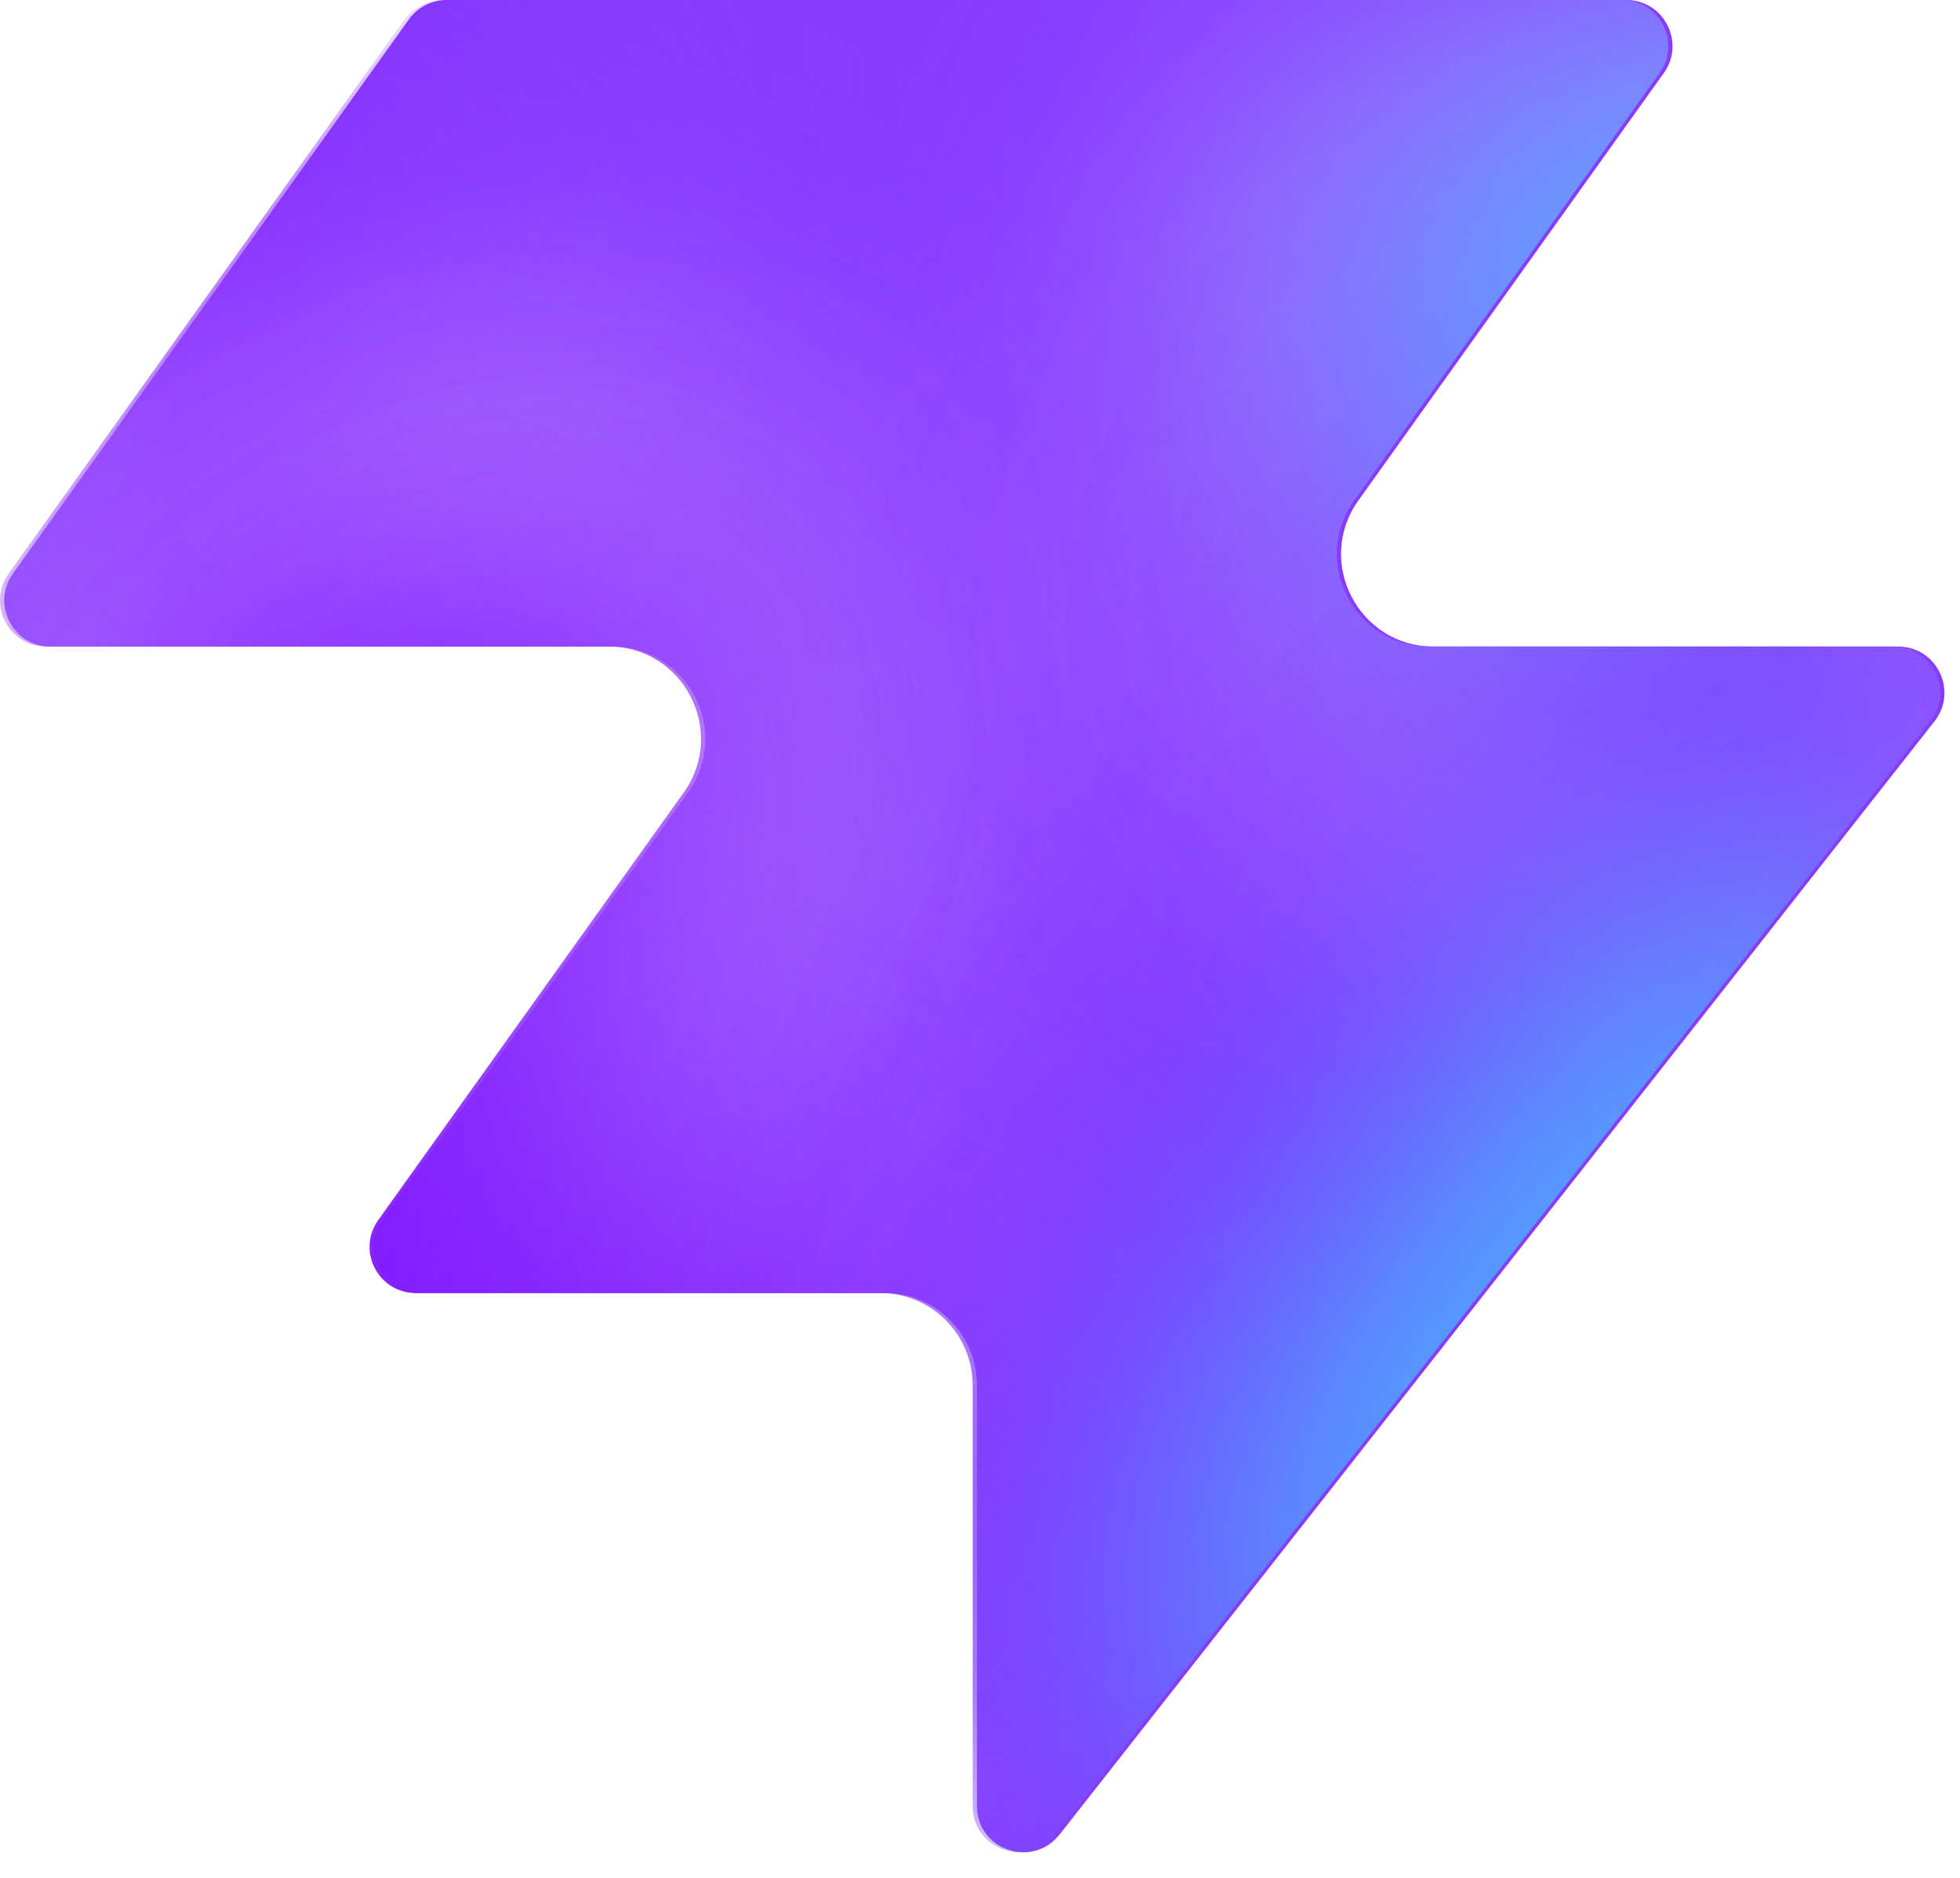
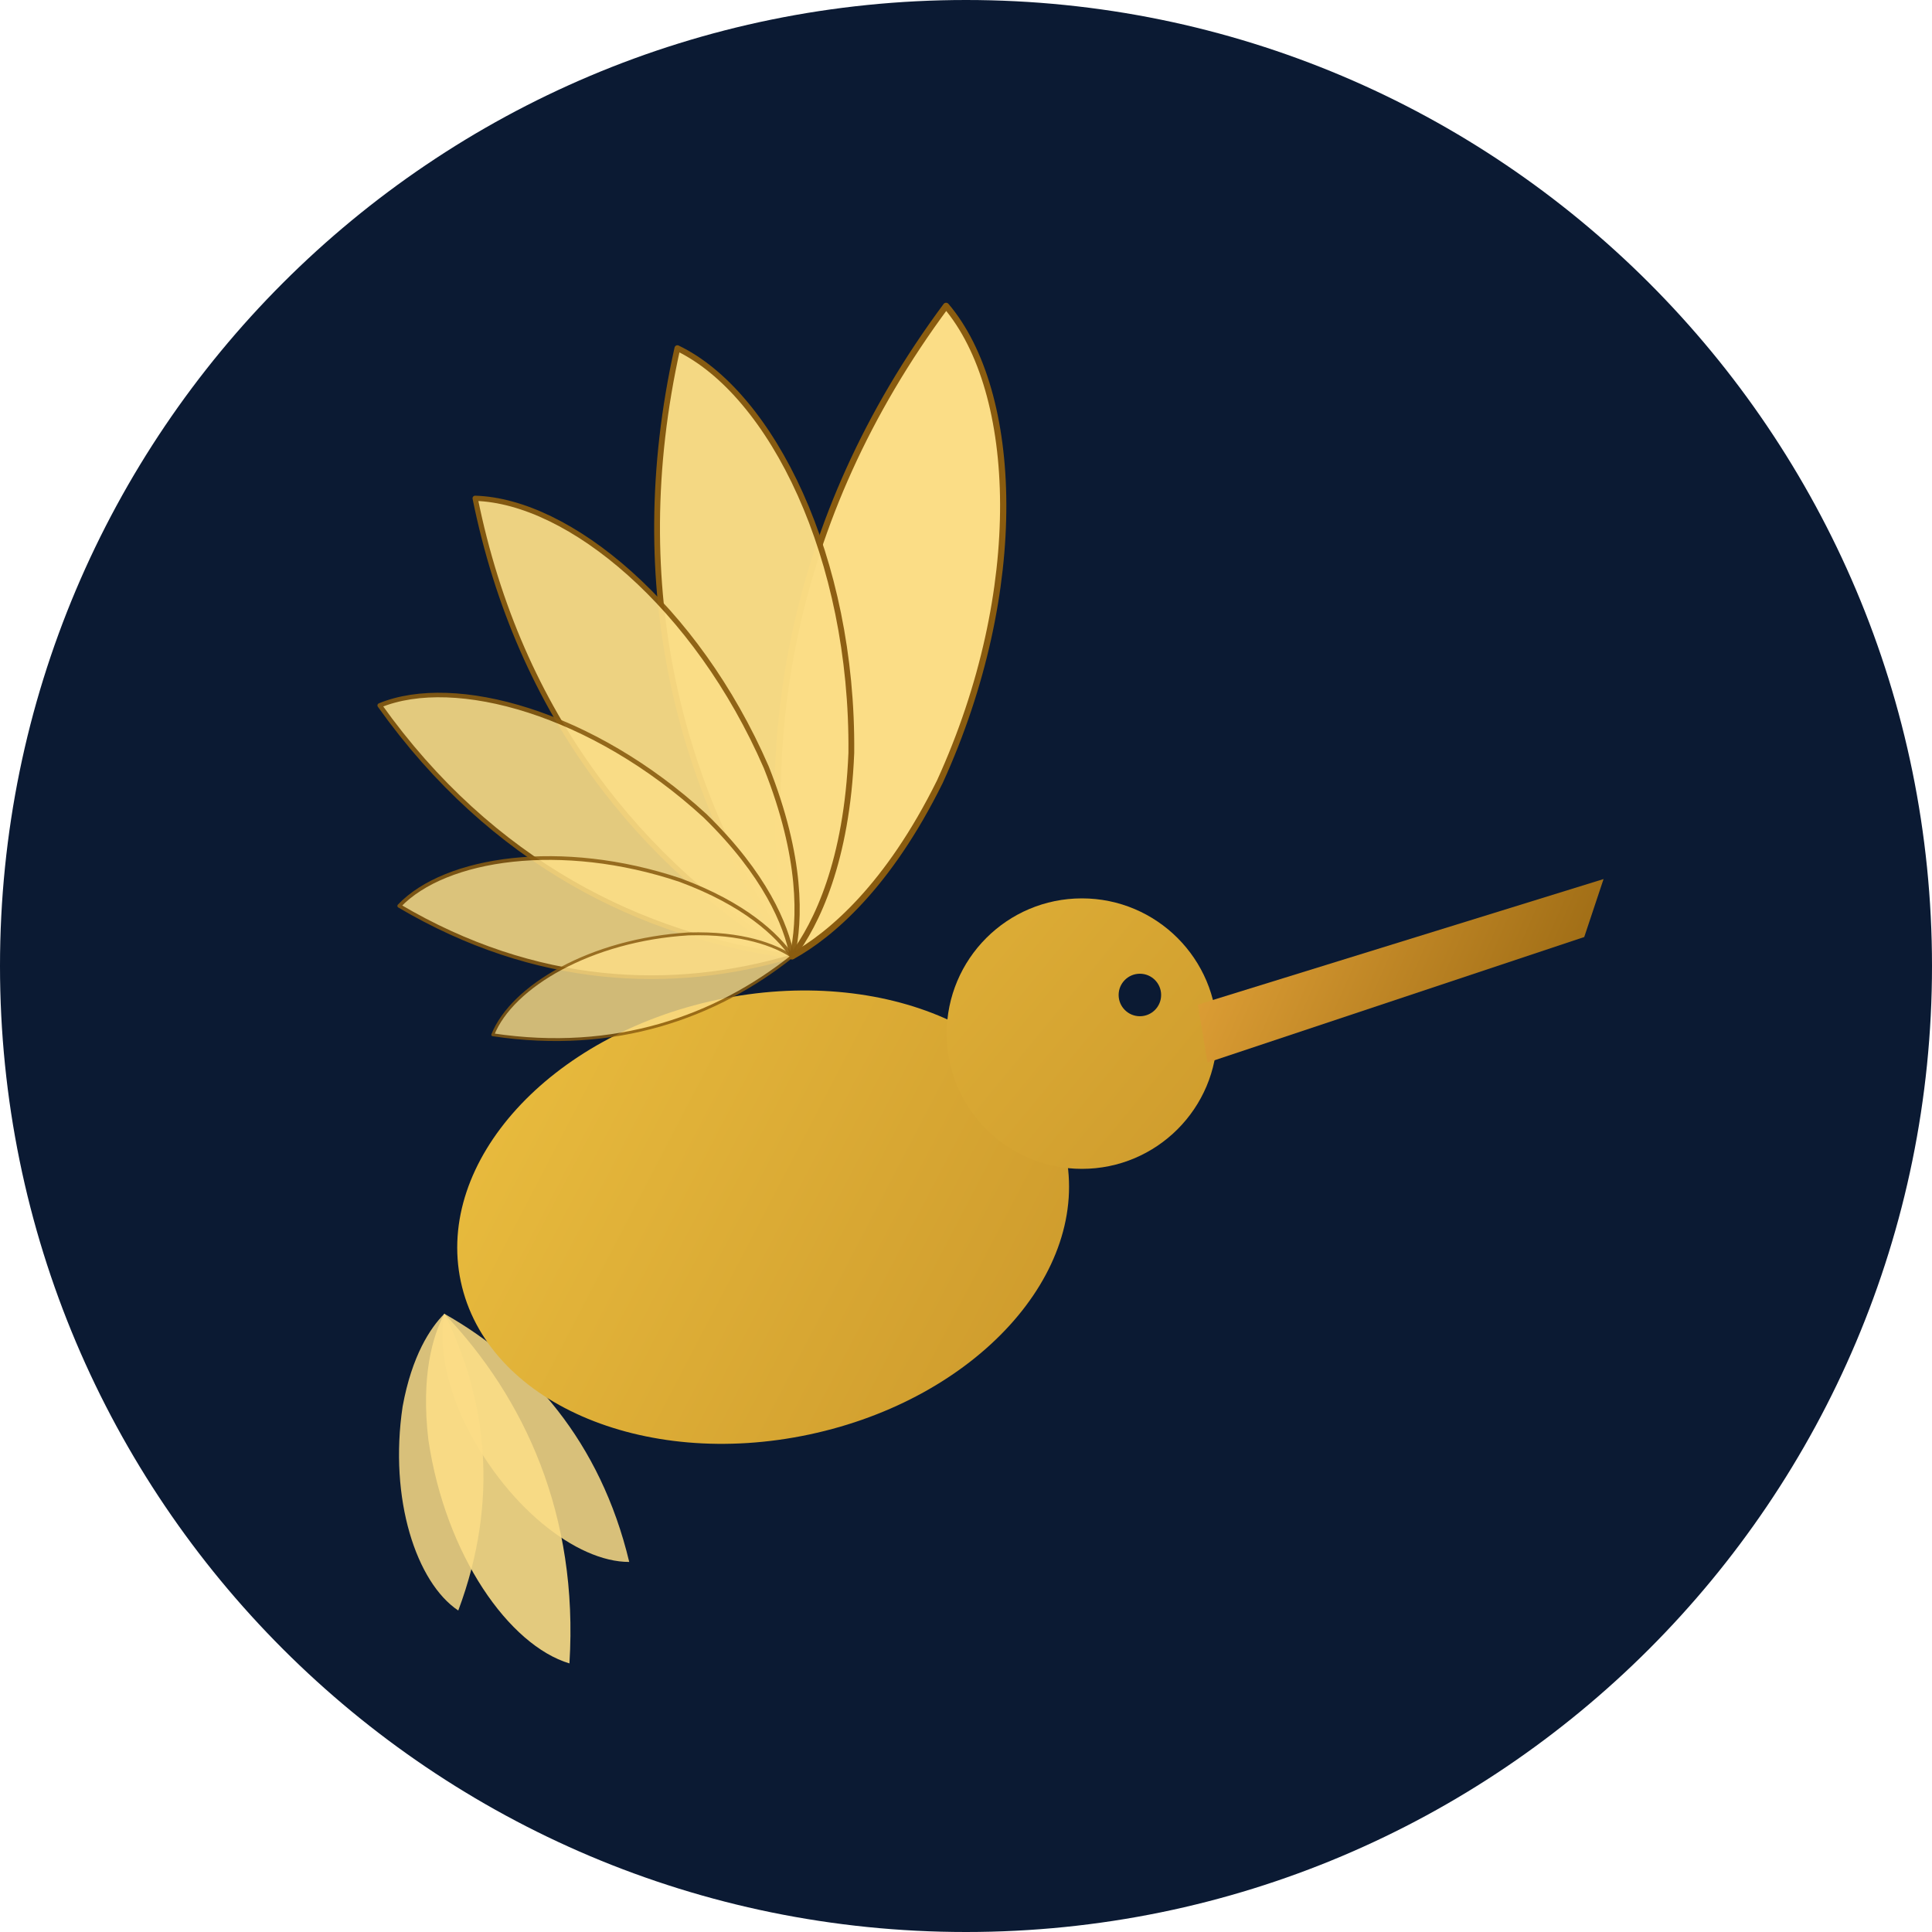
- <svg xmlns="http://www.w3.org/2000/svg" width="48" height="46" fill="none" viewBox="0 0 48 46">
-   <path fill="#863bff" d="M25.946 44.938c-.664.845-2.021.375-2.021-.698V33.937a2.26 2.26 0 0 0-2.262-2.262H10.287c-.92 0-1.456-1.04-.92-1.788l7.48-10.471c1.07-1.497 0-3.578-1.842-3.578H1.237c-.92 0-1.456-1.04-.92-1.788L10.013.474c.214-.297.556-.474.92-.474h28.894c.92 0 1.456 1.04.92 1.788l-7.48 10.471c-1.07 1.498 0 3.579 1.842 3.579h11.377c.943 0 1.473 1.088.89 1.83L25.947 44.94z" style="fill:#863bff;fill:color(display-p3 .525 .23 1);fill-opacity:1" />
-   <mask id="a" width="48" height="46" x="0" y="0" maskUnits="userSpaceOnUse" style="mask-type:alpha">
-     <path fill="#000" d="M25.842 44.938c-.664.844-2.021.375-2.021-.698V33.937a2.26 2.26 0 0 0-2.262-2.262H10.183c-.92 0-1.456-1.04-.92-1.788l7.48-10.471c1.07-1.498 0-3.579-1.842-3.579H1.133c-.92 0-1.456-1.04-.92-1.787L9.91.473c.214-.297.556-.474.92-.474h28.894c.92 0 1.456 1.04.92 1.788l-7.48 10.471c-1.07 1.498 0 3.578 1.842 3.578h11.377c.943 0 1.473 1.088.89 1.832L25.843 44.94z" style="fill:#000;fill-opacity:1" />
-   </mask>
-   <g mask="url(#a)">
-     <g filter="url(#b)">
-       <ellipse cx="5.508" cy="14.704" fill="#ede6ff" rx="5.508" ry="14.704" style="fill:#ede6ff;fill:color(display-p3 .927 .903 1);fill-opacity:1" transform="matrix(.00324 1 1 -.00324 -4.47 31.516)" />
-     </g>
-     <g filter="url(#c)">
-       <ellipse cx="10.399" cy="29.851" fill="#ede6ff" rx="10.399" ry="29.851" style="fill:#ede6ff;fill:color(display-p3 .927 .903 1);fill-opacity:1" transform="matrix(.00324 1 1 -.00324 -39.328 7.883)" />
-     </g>
-     <g filter="url(#d)">
-       <ellipse cx="5.508" cy="30.487" fill="#7e14ff" rx="5.508" ry="30.487" style="fill:#7e14ff;fill:color(display-p3 .492 .077 1);fill-opacity:1" transform="rotate(89.814 -25.913 -14.639)scale(1 -1)" />
-     </g>
-     <g filter="url(#e)">
-       <ellipse cx="5.508" cy="30.599" fill="#7e14ff" rx="5.508" ry="30.599" style="fill:#7e14ff;fill:color(display-p3 .492 .077 1);fill-opacity:1" transform="rotate(89.814 -32.644 -3.334)scale(1 -1)" />
-     </g>
-     <g filter="url(#f)">
-       <ellipse cx="5.508" cy="30.599" fill="#7e14ff" rx="5.508" ry="30.599" style="fill:#7e14ff;fill:color(display-p3 .492 .077 1);fill-opacity:1" transform="matrix(.00324 1 1 -.00324 -34.34 30.47)" />
-     </g>
-     <g filter="url(#g)">
-       <ellipse cx="14.072" cy="22.078" fill="#ede6ff" rx="14.072" ry="22.078" style="fill:#ede6ff;fill:color(display-p3 .927 .903 1);fill-opacity:1" transform="rotate(93.35 24.506 48.493)scale(-1 1)" />
-     </g>
-     <g filter="url(#h)">
-       <ellipse cx="3.47" cy="21.501" fill="#7e14ff" rx="3.47" ry="21.501" style="fill:#7e14ff;fill:color(display-p3 .492 .077 1);fill-opacity:1" transform="rotate(89.009 28.708 47.59)scale(-1 1)" />
-     </g>
-     <g filter="url(#i)">
-       <ellipse cx="3.47" cy="21.501" fill="#7e14ff" rx="3.47" ry="21.501" style="fill:#7e14ff;fill:color(display-p3 .492 .077 1);fill-opacity:1" transform="rotate(89.009 28.708 47.59)scale(-1 1)" />
-     </g>
-     <g filter="url(#j)">
-       <ellipse cx=".387" cy="8.972" fill="#7e14ff" rx="4.407" ry="29.108" style="fill:#7e14ff;fill:color(display-p3 .492 .077 1);fill-opacity:1" transform="rotate(39.51 .387 8.972)" />
-     </g>
-     <g filter="url(#k)">
-       <ellipse cx="47.523" cy="-6.092" fill="#7e14ff" rx="4.407" ry="29.108" style="fill:#7e14ff;fill:color(display-p3 .492 .077 1);fill-opacity:1" transform="rotate(37.892 47.523 -6.092)" />
-     </g>
-     <g filter="url(#l)">
-       <ellipse cx="41.412" cy="6.333" fill="#47bfff" rx="5.971" ry="9.665" style="fill:#47bfff;fill:color(display-p3 .28 .748 1);fill-opacity:1" transform="rotate(37.892 41.412 6.333)" />
-     </g>
-     <g filter="url(#m)">
-       <ellipse cx="-1.879" cy="38.332" fill="#7e14ff" rx="4.407" ry="29.108" style="fill:#7e14ff;fill:color(display-p3 .492 .077 1);fill-opacity:1" transform="rotate(37.892 -1.88 38.332)" />
-     </g>
-     <g filter="url(#n)">
-       <ellipse cx="-1.879" cy="38.332" fill="#7e14ff" rx="4.407" ry="29.108" style="fill:#7e14ff;fill:color(display-p3 .492 .077 1);fill-opacity:1" transform="rotate(37.892 -1.88 38.332)" />
-     </g>
-     <g filter="url(#o)">
-       <ellipse cx="35.651" cy="29.907" fill="#7e14ff" rx="4.407" ry="29.108" style="fill:#7e14ff;fill:color(display-p3 .492 .077 1);fill-opacity:1" transform="rotate(37.892 35.651 29.907)" />
-     </g>
-     <g filter="url(#p)">
-       <ellipse cx="38.418" cy="32.4" fill="#47bfff" rx="5.971" ry="15.297" style="fill:#47bfff;fill:color(display-p3 .28 .748 1);fill-opacity:1" transform="rotate(37.892 38.418 32.4)" />
+ <svg xmlns="http://www.w3.org/2000/svg" viewBox="0 0 200 200" width="200" height="200">
+   <defs>
+     <linearGradient id="godwitBody" gradientUnits="userSpaceOnUse" x1="40" y1="28" x2="188" y2="150">
+       <stop offset="0%" stop-color="#FBDD86" />
+       <stop offset="25%" stop-color="#F2C744" />
+       <stop offset="100%" stop-color="#B8801E" />
+     </linearGradient>
+     <linearGradient id="godwitBeak" gradientUnits="userSpaceOnUse" x1="140" y1="86" x2="186" y2="106">
+       <stop offset="0%" stop-color="#E7A63A" />
+       <stop offset="100%" stop-color="#93630F" />
+     </linearGradient>
+   </defs>
+   <circle cx="100" cy="100" r="100" fill="#0b1a33" />
+   <g transform="translate(-16,-6)">
+     <g transform="translate(-2,10)">
+       <g transform="translate(64,132)" fill="url(#godwitBody)">
+         <path d="M0,0 C-9,-18 -12,-40 -3,-64 C6,-58 12,-40 9,-20 C7,-9 3,-3 0,0 Z" transform="rotate(146) scale(0.5)" opacity="0.85" />
+         <path d="M0,0 C-9,-18 -12,-40 -3,-64 C6,-58 12,-40 9,-20 C7,-9 3,-3 0,0 Z" transform="rotate(163) scale(0.6)" opacity="0.9" />
+         <path d="M0,0 C-9,-18 -12,-40 -3,-64 C6,-58 12,-40 9,-20 C7,-9 3,-3 0,0 Z" transform="rotate(180) scale(0.48)" opacity="0.85" />
+       </g>
+       <ellipse cx="97" cy="122" rx="32" ry="23" fill="url(#godwitBody)" transform="rotate(-12 97 122)" />
+       <g transform="translate(100,95)" fill="url(#godwitBody)" stroke="#8a5c0f" stroke-width="0.6" stroke-linejoin="round">
+         <path d="M0,0 C-9,-18 -12,-40 -3,-64 C6,-58 12,-40 9,-20 C7,-9 3,-3 0,0 Z" transform="rotate(16) scale(1.08)" />
+         <path d="M0,0 C-9,-18 -12,-40 -3,-64 C6,-58 12,-40 9,-20 C7,-9 3,-3 0,0 Z" transform="rotate(-8) scale(1.0)" opacity="0.97" />
+         <path d="M0,0 C-9,-18 -12,-40 -3,-64 C6,-58 12,-40 9,-20 C7,-9 3,-3 0,0 Z" transform="rotate(-32) scale(0.9)" opacity="0.94" />
+         <path d="M0,0 C-9,-18 -12,-40 -3,-64 C6,-58 12,-40 9,-20 C7,-9 3,-3 0,0 Z" transform="rotate(-56) scale(0.78)" opacity="0.9" />
+         <path d="M0,0 C-9,-18 -12,-40 -3,-64 C6,-58 12,-40 9,-20 C7,-9 3,-3 0,0 Z" transform="rotate(-80) scale(0.64)" opacity="0.86" />
+         <path d="M0,0 C-9,-18 -12,-40 -3,-64 C6,-58 12,-40 9,-20 C7,-9 3,-3 0,0 Z" transform="rotate(-102) scale(0.5)" opacity="0.82" />
+       </g>
+       <circle cx="130" cy="103" r="14" fill="url(#godwitBody)" />
+       <path d="M142,100 L184,87 L182,93 L143,106 Z" fill="url(#godwitBeak)" />
+       <circle cx="136" cy="99" r="2.2" fill="#0b1a33" />
    </g>
  </g>
-   <defs>
-     <filter id="b" width="60.045" height="41.654" x="-19.77" y="16.149" color-interpolation-filters="sRGB" filterUnits="userSpaceOnUse">
-       <feFlood flood-opacity="0" result="BackgroundImageFix" />
-       <feBlend in="SourceGraphic" in2="BackgroundImageFix" result="shape" />
-       <feGaussianBlur result="effect1_foregroundBlur_2002_17158" stdDeviation="7.659" />
-     </filter>
-     <filter id="c" width="90.34" height="51.437" x="-54.613" y="-7.533" color-interpolation-filters="sRGB" filterUnits="userSpaceOnUse">
-       <feFlood flood-opacity="0" result="BackgroundImageFix" />
-       <feBlend in="SourceGraphic" in2="BackgroundImageFix" result="shape" />
-       <feGaussianBlur result="effect1_foregroundBlur_2002_17158" stdDeviation="7.659" />
-     </filter>
-     <filter id="d" width="79.355" height="29.4" x="-49.64" y="2.03" color-interpolation-filters="sRGB" filterUnits="userSpaceOnUse">
-       <feFlood flood-opacity="0" result="BackgroundImageFix" />
-       <feBlend in="SourceGraphic" in2="BackgroundImageFix" result="shape" />
-       <feGaussianBlur result="effect1_foregroundBlur_2002_17158" stdDeviation="4.596" />
-     </filter>
-     <filter id="e" width="79.579" height="29.4" x="-45.045" y="20.029" color-interpolation-filters="sRGB" filterUnits="userSpaceOnUse">
-       <feFlood flood-opacity="0" result="BackgroundImageFix" />
-       <feBlend in="SourceGraphic" in2="BackgroundImageFix" result="shape" />
-       <feGaussianBlur result="effect1_foregroundBlur_2002_17158" stdDeviation="4.596" />
-     </filter>
-     <filter id="f" width="79.579" height="29.4" x="-43.513" y="21.178" color-interpolation-filters="sRGB" filterUnits="userSpaceOnUse">
-       <feFlood flood-opacity="0" result="BackgroundImageFix" />
-       <feBlend in="SourceGraphic" in2="BackgroundImageFix" result="shape" />
-       <feGaussianBlur result="effect1_foregroundBlur_2002_17158" stdDeviation="4.596" />
-     </filter>
-     <filter id="g" width="74.749" height="58.852" x="15.756" y="-17.901" color-interpolation-filters="sRGB" filterUnits="userSpaceOnUse">
-       <feFlood flood-opacity="0" result="BackgroundImageFix" />
-       <feBlend in="SourceGraphic" in2="BackgroundImageFix" result="shape" />
-       <feGaussianBlur result="effect1_foregroundBlur_2002_17158" stdDeviation="7.659" />
-     </filter>
-     <filter id="h" width="61.377" height="25.362" x="23.548" y="2.284" color-interpolation-filters="sRGB" filterUnits="userSpaceOnUse">
-       <feFlood flood-opacity="0" result="BackgroundImageFix" />
-       <feBlend in="SourceGraphic" in2="BackgroundImageFix" result="shape" />
-       <feGaussianBlur result="effect1_foregroundBlur_2002_17158" stdDeviation="4.596" />
-     </filter>
-     <filter id="i" width="61.377" height="25.362" x="23.548" y="2.284" color-interpolation-filters="sRGB" filterUnits="userSpaceOnUse">
-       <feFlood flood-opacity="0" result="BackgroundImageFix" />
-       <feBlend in="SourceGraphic" in2="BackgroundImageFix" result="shape" />
-       <feGaussianBlur result="effect1_foregroundBlur_2002_17158" stdDeviation="4.596" />
-     </filter>
-     <filter id="j" width="56.045" height="63.649" x="-27.636" y="-22.853" color-interpolation-filters="sRGB" filterUnits="userSpaceOnUse">
-       <feFlood flood-opacity="0" result="BackgroundImageFix" />
-       <feBlend in="SourceGraphic" in2="BackgroundImageFix" result="shape" />
-       <feGaussianBlur result="effect1_foregroundBlur_2002_17158" stdDeviation="4.596" />
-     </filter>
-     <filter id="k" width="54.814" height="64.646" x="20.116" y="-38.415" color-interpolation-filters="sRGB" filterUnits="userSpaceOnUse">
-       <feFlood flood-opacity="0" result="BackgroundImageFix" />
-       <feBlend in="SourceGraphic" in2="BackgroundImageFix" result="shape" />
-       <feGaussianBlur result="effect1_foregroundBlur_2002_17158" stdDeviation="4.596" />
-     </filter>
-     <filter id="l" width="33.541" height="35.313" x="24.641" y="-11.323" color-interpolation-filters="sRGB" filterUnits="userSpaceOnUse">
-       <feFlood flood-opacity="0" result="BackgroundImageFix" />
-       <feBlend in="SourceGraphic" in2="BackgroundImageFix" result="shape" />
-       <feGaussianBlur result="effect1_foregroundBlur_2002_17158" stdDeviation="4.596" />
-     </filter>
-     <filter id="m" width="54.814" height="64.646" x="-29.286" y="6.009" color-interpolation-filters="sRGB" filterUnits="userSpaceOnUse">
-       <feFlood flood-opacity="0" result="BackgroundImageFix" />
-       <feBlend in="SourceGraphic" in2="BackgroundImageFix" result="shape" />
-       <feGaussianBlur result="effect1_foregroundBlur_2002_17158" stdDeviation="4.596" />
-     </filter>
-     <filter id="n" width="54.814" height="64.646" x="-29.286" y="6.009" color-interpolation-filters="sRGB" filterUnits="userSpaceOnUse">
-       <feFlood flood-opacity="0" result="BackgroundImageFix" />
-       <feBlend in="SourceGraphic" in2="BackgroundImageFix" result="shape" />
-       <feGaussianBlur result="effect1_foregroundBlur_2002_17158" stdDeviation="4.596" />
-     </filter>
-     <filter id="o" width="54.814" height="64.646" x="8.244" y="-2.416" color-interpolation-filters="sRGB" filterUnits="userSpaceOnUse">
-       <feFlood flood-opacity="0" result="BackgroundImageFix" />
-       <feBlend in="SourceGraphic" in2="BackgroundImageFix" result="shape" />
-       <feGaussianBlur result="effect1_foregroundBlur_2002_17158" stdDeviation="4.596" />
-     </filter>
-     <filter id="p" width="39.409" height="43.623" x="18.713" y="10.588" color-interpolation-filters="sRGB" filterUnits="userSpaceOnUse">
-       <feFlood flood-opacity="0" result="BackgroundImageFix" />
-       <feBlend in="SourceGraphic" in2="BackgroundImageFix" result="shape" />
-       <feGaussianBlur result="effect1_foregroundBlur_2002_17158" stdDeviation="4.596" />
-     </filter>
-   </defs>
</svg>
